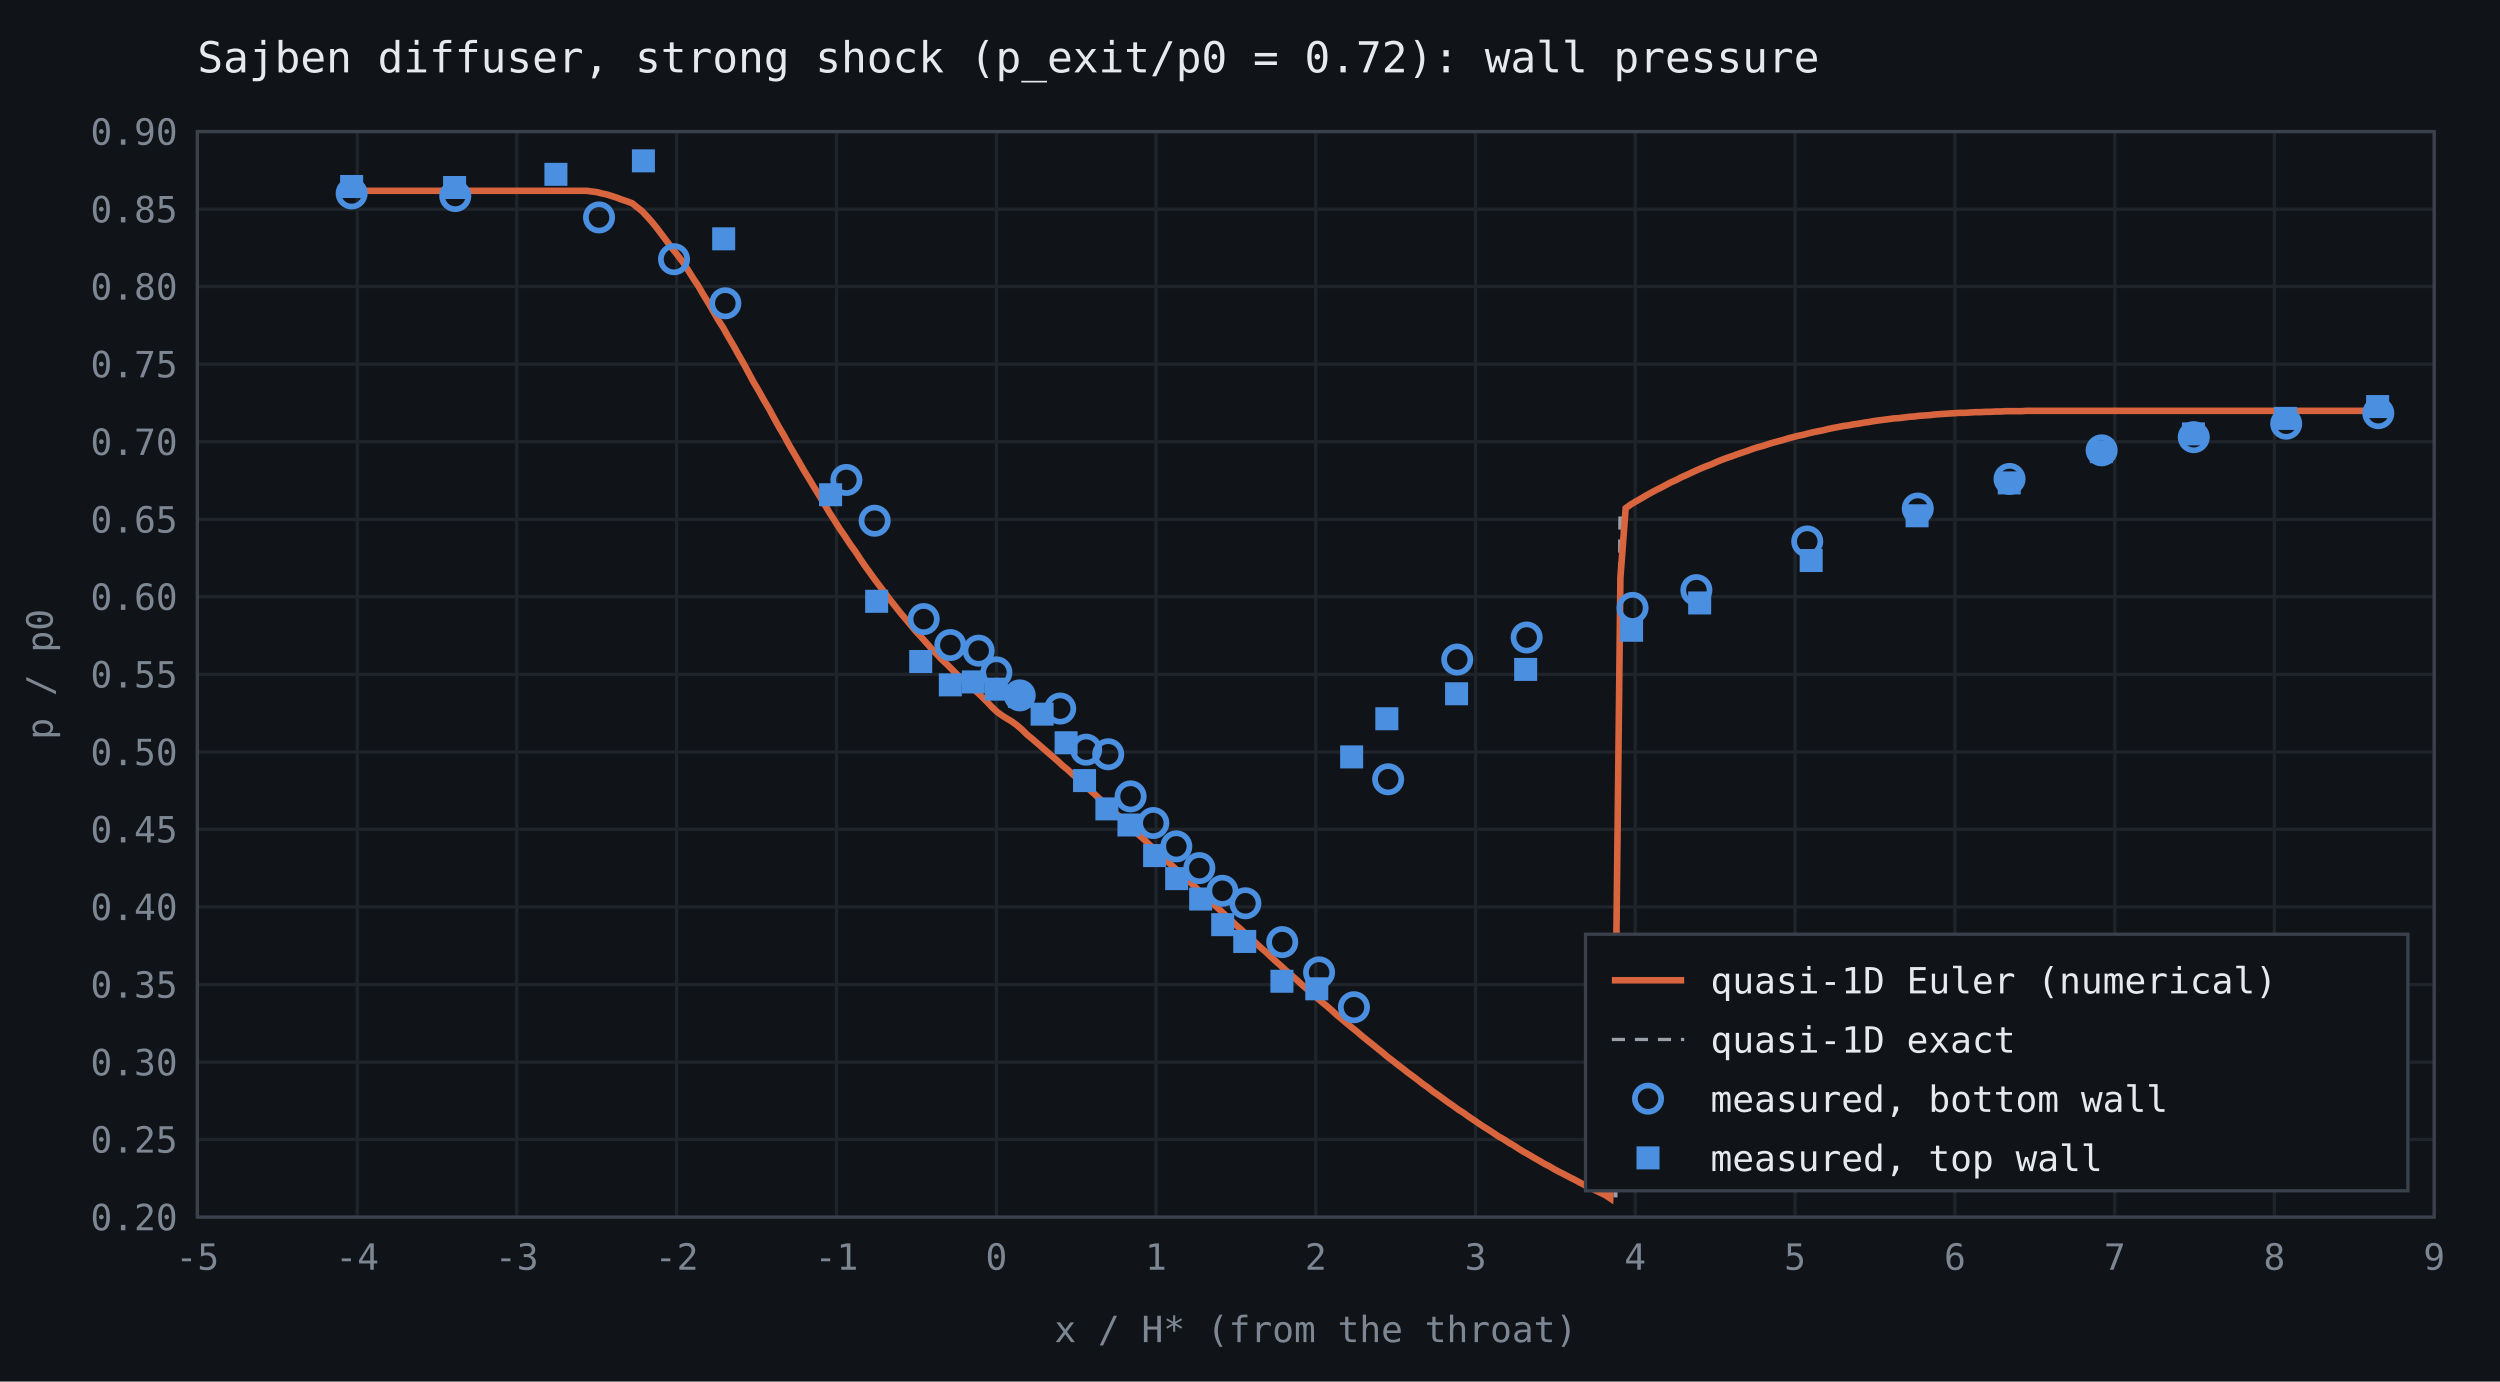
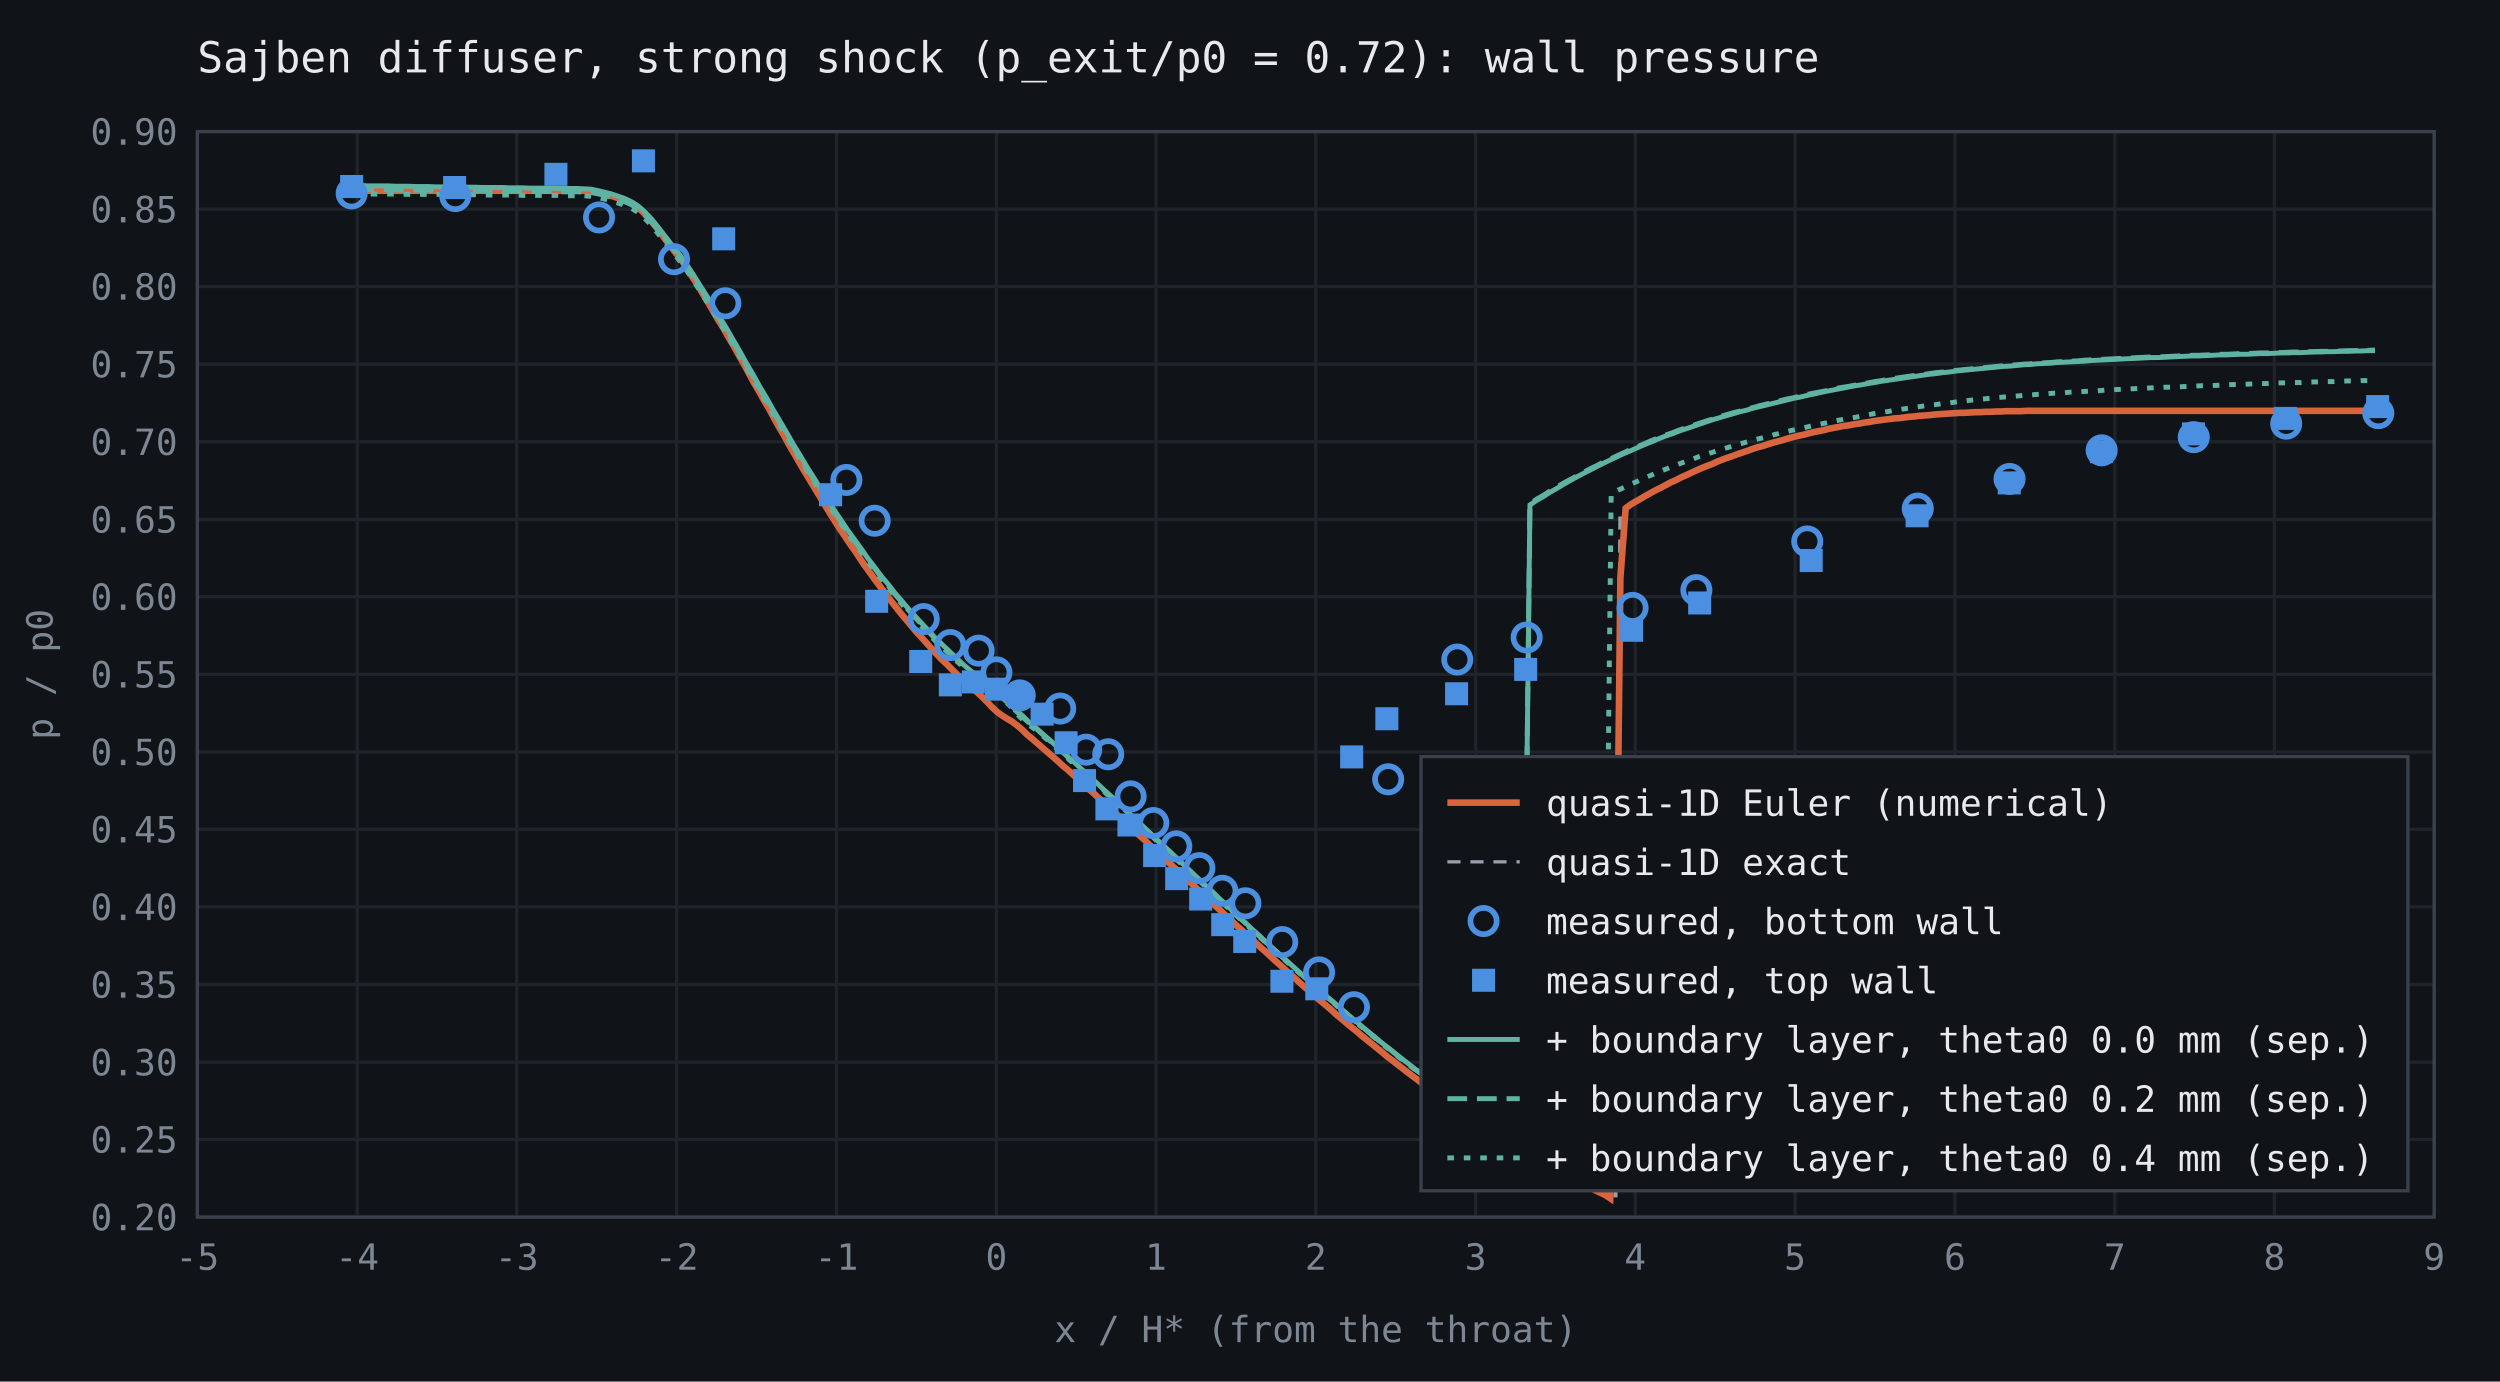
<svg xmlns="http://www.w3.org/2000/svg" width="760" height="420" font-family="ui-monospace, Menlo, monospace" font-size="11">
  <rect width="100%" height="100%" fill="#101317" />
  <text x="60" y="22" fill="#e7e9ec" font-size="13">Sajben diffuser, strong shock (p_exit/p0 = 0.72): wall pressure</text>
  <line x1="60.0" x2="60.0" y1="40" y2="370" stroke="#1f242b" />
  <text x="60.0" y="386" fill="#7d8794" text-anchor="middle">-5</text>
  <line x1="108.6" x2="108.6" y1="40" y2="370" stroke="#1f242b" />
  <text x="108.6" y="386" fill="#7d8794" text-anchor="middle">-4</text>
  <line x1="157.1" x2="157.1" y1="40" y2="370" stroke="#1f242b" />
  <text x="157.1" y="386" fill="#7d8794" text-anchor="middle">-3</text>
  <line x1="205.7" x2="205.7" y1="40" y2="370" stroke="#1f242b" />
  <text x="205.7" y="386" fill="#7d8794" text-anchor="middle">-2</text>
  <line x1="254.3" x2="254.3" y1="40" y2="370" stroke="#1f242b" />
  <text x="254.3" y="386" fill="#7d8794" text-anchor="middle">-1</text>
  <line x1="302.9" x2="302.9" y1="40" y2="370" stroke="#1f242b" />
  <text x="302.9" y="386" fill="#7d8794" text-anchor="middle">0</text>
  <line x1="351.4" x2="351.4" y1="40" y2="370" stroke="#1f242b" />
  <text x="351.4" y="386" fill="#7d8794" text-anchor="middle">1</text>
  <line x1="400.0" x2="400.0" y1="40" y2="370" stroke="#1f242b" />
  <text x="400.0" y="386" fill="#7d8794" text-anchor="middle">2</text>
  <line x1="448.6" x2="448.6" y1="40" y2="370" stroke="#1f242b" />
  <text x="448.6" y="386" fill="#7d8794" text-anchor="middle">3</text>
  <line x1="497.1" x2="497.1" y1="40" y2="370" stroke="#1f242b" />
  <text x="497.1" y="386" fill="#7d8794" text-anchor="middle">4</text>
  <line x1="545.7" x2="545.7" y1="40" y2="370" stroke="#1f242b" />
  <text x="545.7" y="386" fill="#7d8794" text-anchor="middle">5</text>
  <line x1="594.3" x2="594.3" y1="40" y2="370" stroke="#1f242b" />
  <text x="594.3" y="386" fill="#7d8794" text-anchor="middle">6</text>
  <line x1="642.9" x2="642.9" y1="40" y2="370" stroke="#1f242b" />
  <text x="642.9" y="386" fill="#7d8794" text-anchor="middle">7</text>
  <line x1="691.4" x2="691.4" y1="40" y2="370" stroke="#1f242b" />
  <text x="691.4" y="386" fill="#7d8794" text-anchor="middle">8</text>
  <line x1="740.0" x2="740.0" y1="40" y2="370" stroke="#1f242b" />
  <text x="740.0" y="386" fill="#7d8794" text-anchor="middle">9</text>
  <line x1="60" x2="740" y1="370.0" y2="370.0" stroke="#1f242b" />
  <text x="54" y="374.0" fill="#7d8794" text-anchor="end">0.20</text>
  <line x1="60" x2="740" y1="346.4" y2="346.4" stroke="#1f242b" />
  <text x="54" y="350.4" fill="#7d8794" text-anchor="end">0.25</text>
  <line x1="60" x2="740" y1="322.9" y2="322.9" stroke="#1f242b" />
  <text x="54" y="326.9" fill="#7d8794" text-anchor="end">0.30</text>
  <line x1="60" x2="740" y1="299.3" y2="299.3" stroke="#1f242b" />
  <text x="54" y="303.3" fill="#7d8794" text-anchor="end">0.35</text>
  <line x1="60" x2="740" y1="275.7" y2="275.7" stroke="#1f242b" />
  <text x="54" y="279.7" fill="#7d8794" text-anchor="end">0.40</text>
  <line x1="60" x2="740" y1="252.1" y2="252.1" stroke="#1f242b" />
  <text x="54" y="256.1" fill="#7d8794" text-anchor="end">0.45</text>
  <line x1="60" x2="740" y1="228.6" y2="228.6" stroke="#1f242b" />
  <text x="54" y="232.6" fill="#7d8794" text-anchor="end">0.50</text>
  <line x1="60" x2="740" y1="205.0" y2="205.0" stroke="#1f242b" />
  <text x="54" y="209.0" fill="#7d8794" text-anchor="end">0.55</text>
  <line x1="60" x2="740" y1="181.4" y2="181.4" stroke="#1f242b" />
  <text x="54" y="185.4" fill="#7d8794" text-anchor="end">0.60</text>
  <line x1="60" x2="740" y1="157.9" y2="157.9" stroke="#1f242b" />
  <text x="54" y="161.9" fill="#7d8794" text-anchor="end">0.65</text>
  <line x1="60" x2="740" y1="134.3" y2="134.3" stroke="#1f242b" />
  <text x="54" y="138.3" fill="#7d8794" text-anchor="end">0.70</text>
  <line x1="60" x2="740" y1="110.7" y2="110.7" stroke="#1f242b" />
  <text x="54" y="114.7" fill="#7d8794" text-anchor="end">0.75</text>
  <line x1="60" x2="740" y1="87.1" y2="87.1" stroke="#1f242b" />
  <text x="54" y="91.1" fill="#7d8794" text-anchor="end">0.80</text>
  <line x1="60" x2="740" y1="63.6" y2="63.6" stroke="#1f242b" />
  <text x="54" y="67.6" fill="#7d8794" text-anchor="end">0.85</text>
  <line x1="60" x2="740" y1="40.0" y2="40.0" stroke="#1f242b" />
  <text x="54" y="44.0" fill="#7d8794" text-anchor="end">0.90</text>
  <rect x="60" y="40" width="680" height="330" fill="none" stroke="#3a414c" />
  <text x="400" y="408" fill="#7d8794" text-anchor="middle">x / H*  (from the throat)</text>
  <text transform="translate(16 205) rotate(-90)" fill="#7d8794" text-anchor="middle">p / p0</text>
  <polyline fill="none" stroke="#98a0ab" stroke-width="1.25" stroke-dasharray="4 3" points="107.4,58.0 108.9,58.0 110.5,58.0 112.0,58.0 113.6,58.0 115.1,58.0 116.7,58.0 118.2,58.0 119.7,58.0 121.3,58.0 122.8,58.0 124.4,58.0 125.9,58.0 127.4,58.0 129.0,58.0 130.5,58.0 132.1,58.0 133.6,58.0 135.1,58.0 136.7,58.0 138.2,58.0 139.8,58.0 141.3,58.0 142.8,58.0 144.4,58.0 145.9,58.0 147.5,58.0 149.0,58.0 150.6,58.0 152.1,58.0 153.6,58.0 155.2,58.0 156.7,58.0 158.3,58.0 159.8,58.0 161.3,58.0 162.9,58.0 164.4,58.0 166.0,58.0 167.5,58.0 169.0,58.0 170.6,58.0 172.1,58.0 173.7,58.0 175.2,58.0 176.7,58.0 178.3,58.0 179.8,58.2 181.4,58.4 182.9,58.8 184.4,59.2 186.0,59.6 187.5,60.1 189.1,60.7 190.6,61.2 192.2,62.0 193.7,63.0 195.2,64.4 196.8,65.9 198.3,67.7 199.9,69.6 201.4,71.6 202.9,73.6 204.5,75.6 206.0,77.6 207.6,79.8 209.1,82.0 210.6,84.4 212.2,86.9 213.7,89.4 215.3,92.0 216.8,94.6 218.3,97.2 219.9,99.7 221.4,102.4 223.0,105.1 224.5,107.8 226.1,110.6 227.6,113.4 229.1,116.2 230.7,118.9 232.2,121.6 233.8,124.3 235.3,127.1 236.8,129.8 238.4,132.6 239.9,135.3 241.5,138.0 243.0,140.7 244.5,143.3 246.1,145.8 247.6,148.4 249.2,150.9 250.7,153.4 252.2,155.9 253.8,158.4 255.3,160.8 256.9,163.1 258.4,165.4 260.0,167.7 261.5,169.9 263.0,172.2 264.6,174.3 266.1,176.5 267.7,178.5 269.2,180.5 270.7,182.5 272.3,184.5 273.8,186.4 275.4,188.3 276.9,190.2 278.4,191.9 280.0,193.6 281.5,195.4 283.1,197.1 284.6,198.8 286.1,200.4 287.7,201.8 289.2,203.4 290.8,204.9 292.3,206.5 293.9,207.9 295.4,209.1 296.9,210.3 298.5,211.8 300.0,213.4 301.6,215.1 303.1,216.4 304.6,217.5 306.2,218.5 307.7,219.4 309.3,220.5 310.8,221.9 312.3,223.3 313.9,224.7 315.4,226.0 317.0,227.3 318.5,228.7 320.0,230.0 321.6,231.4 323.1,232.8 324.7,234.1 326.2,235.5 327.8,236.9 329.3,238.3 330.8,239.7 332.4,241.1 333.9,242.5 335.5,243.9 337.0,245.3 338.5,246.7 340.1,248.1 341.6,249.5 343.2,251.0 344.7,252.4 346.2,253.8 347.8,255.2 349.3,256.7 350.9,258.1 352.4,259.5 353.9,260.9 355.5,262.4 357.0,263.8 358.6,265.2 360.1,266.7 361.7,268.1 363.2,269.5 364.7,271.0 366.3,272.4 367.8,273.8 369.4,275.3 370.9,276.7 372.4,278.1 374.0,279.6 375.5,281.0 377.1,282.4 378.6,283.8 380.1,285.2 381.7,286.6 383.2,288.0 384.8,289.4 386.3,290.8 387.8,292.2 389.4,293.6 390.9,295.0 392.5,296.4 394.0,297.7 395.5,299.1 397.1,300.5 398.6,301.8 400.2,303.1 401.7,304.5 403.3,305.8 404.8,307.1 406.3,308.5 407.9,309.8 409.4,311.1 411.0,312.4 412.5,313.6 414.0,314.9 415.6,316.2 417.1,317.4 418.7,318.7 420.2,319.9 421.7,321.2 423.3,322.4 424.8,323.6 426.4,324.8 427.9,326.0 429.4,327.1 431.0,328.3 432.5,329.5 434.1,330.6 435.6,331.8 437.2,332.9 438.7,334.0 440.2,335.1 441.8,336.2 443.3,337.3 444.9,338.3 446.4,339.4 447.9,340.4 449.5,341.5 451.0,342.5 452.6,343.5 454.1,344.5 455.6,345.5 457.2,346.4 458.7,347.4 460.3,348.3 461.8,349.3 463.3,350.2 464.9,351.1 466.4,352.0 468.0,352.9 469.5,353.8 471.1,354.6 472.6,355.5 474.1,356.3 475.7,357.1 477.2,357.9 478.8,358.7 480.3,359.5 481.8,360.3 483.4,361.1 484.9,361.8 486.5,362.6 488.0,363.3 489.5,364.0 491.1,364.7 492.6,155.3 494.2,154.4 495.7,153.4 497.2,152.5 498.8,151.6 500.3,150.7 501.9,149.9 503.4,149.0 505.0,148.2 506.5,147.4 508.0,146.6 509.6,145.9 511.1,145.1 512.7,144.4 514.2,143.7 515.7,143.0 517.3,142.4 518.8,141.7 520.4,141.1 521.9,140.4 523.4,139.8 525.0,139.3 526.5,138.7 528.1,138.1 529.6,137.6 531.1,137.1 532.7,136.5 534.2,136.0 535.8,135.6 537.3,135.1 538.9,134.6 540.4,134.2 541.9,133.8 543.5,133.3 545.0,132.9 546.6,132.5 548.1,132.2 549.6,131.8 551.2,131.4 552.7,131.1 554.3,130.8 555.8,130.4 557.3,130.1 558.9,129.8 560.4,129.5 562.0,129.3 563.5,129.0 565.0,128.8 566.6,128.5 568.1,128.3 569.7,128.0 571.2,127.8 572.7,127.6 574.3,127.4 575.8,127.2 577.4,127.1 578.9,126.9 580.5,126.7 582.0,126.6 583.5,126.4 585.1,126.3 586.6,126.1 588.2,126.0 589.7,125.9 591.2,125.8 592.8,125.7 594.3,125.6 595.9,125.5 597.4,125.5 598.9,125.4 600.5,125.3 602.0,125.3 603.6,125.2 605.1,125.2 606.6,125.1 608.2,125.1 609.7,125.0 611.3,125.0 612.8,125.0 614.4,125.0 615.9,124.9 617.4,124.9 619.0,124.9 620.5,124.9 622.1,124.9 623.6,124.9 625.1,124.9 626.7,124.9 628.2,124.9 629.8,124.9 631.3,124.9 632.8,124.9 634.4,124.9 635.9,124.9 637.5,124.9 639.0,124.9 640.5,124.9 642.1,124.9 643.6,124.9 645.2,124.9 646.7,124.9 648.3,124.9 649.8,124.9 651.3,124.9 652.9,124.9 654.4,124.9 656.0,124.9 657.5,124.9 659.0,124.9 660.6,124.9 662.1,124.9 663.7,124.9 665.2,124.9 666.7,124.9 668.3,124.9 669.8,124.9 671.4,124.9 672.9,124.9 674.4,124.9 676.0,124.9 677.5,124.9 679.1,124.9 680.6,124.9 682.2,124.9 683.7,124.9 685.2,124.9 686.8,124.9 688.3,124.9 689.9,124.9 691.4,124.9 692.9,124.9 694.5,124.9 696.0,124.9 697.6,124.9 699.1,124.9 700.6,124.9 702.2,124.9 703.7,124.9 705.3,124.9 706.8,124.9 708.3,124.9 709.9,124.9 711.4,124.9 713.0,124.9 714.5,124.9 716.1,124.9 717.6,124.9 719.1,124.9 720.7,124.9 722.2,124.9" />
  <polyline fill="none" stroke="#d9653f" stroke-width="2" points="107.4,58.0 108.9,58.0 110.5,58.0 112.0,58.0 113.6,58.0 115.1,58.0 116.7,58.0 118.2,58.0 119.7,58.0 121.3,58.0 122.8,58.0 124.4,58.0 125.9,58.0 127.4,58.0 129.0,58.0 130.5,58.0 132.1,58.0 133.6,58.0 135.1,58.0 136.7,58.0 138.2,58.0 139.8,58.0 141.3,58.0 142.8,58.0 144.4,58.0 145.9,58.0 147.5,58.0 149.0,58.0 150.6,58.0 152.1,58.0 153.6,58.0 155.2,58.0 156.7,58.0 158.3,58.0 159.8,58.0 161.3,58.0 162.9,58.0 164.4,58.0 166.0,58.0 167.5,58.0 169.0,58.0 170.6,58.0 172.1,58.0 173.7,58.0 175.2,58.0 176.7,58.0 178.3,58.0 179.8,58.2 181.4,58.4 182.9,58.8 184.4,59.1 186.0,59.6 187.5,60.1 189.1,60.7 190.6,61.2 192.2,61.8 193.7,63.0 195.2,64.2 196.8,65.9 198.3,67.6 199.9,69.6 201.4,71.6 202.9,73.6 204.5,75.7 206.0,77.6 207.6,79.7 209.1,82.0 210.6,84.4 212.2,86.8 213.7,89.4 215.3,92.0 216.8,94.6 218.3,97.2 219.9,99.7 221.4,102.4 223.0,105.1 224.5,107.8 226.1,110.6 227.6,113.4 229.1,116.2 230.7,118.9 232.2,121.6 233.8,124.3 235.3,127.1 236.8,129.8 238.4,132.5 239.9,135.3 241.5,138.0 243.0,140.6 244.5,143.2 246.1,145.8 247.6,148.3 249.2,150.9 250.7,153.4 252.2,155.9 253.8,158.4 255.3,160.8 256.9,163.1 258.4,165.4 260.0,167.6 261.5,169.9 263.0,172.1 264.6,174.3 266.1,176.4 267.7,178.5 269.2,180.5 270.7,182.5 272.3,184.5 273.8,186.4 275.4,188.3 276.9,190.1 278.4,191.9 280.0,193.6 281.5,195.3 283.1,197.1 284.6,198.7 286.1,200.3 287.7,201.8 289.2,203.3 290.8,204.9 292.3,206.4 293.9,207.8 295.4,209.1 296.9,210.3 298.5,211.8 300.0,213.3 301.6,215.0 303.1,216.4 304.6,217.5 306.2,218.5 307.7,219.4 309.3,220.6 310.8,221.9 312.3,223.4 313.9,224.7 315.4,226.0 317.0,227.4 318.5,228.7 320.0,230.0 321.6,231.4 323.1,232.8 324.7,234.1 326.2,235.5 327.8,236.9 329.3,238.3 330.8,239.7 332.4,241.1 333.9,242.5 335.5,243.9 337.0,245.3 338.5,246.7 340.1,248.1 341.6,249.5 343.2,251.0 344.7,252.4 346.2,253.8 347.8,255.2 349.3,256.7 350.9,258.1 352.4,259.5 353.9,260.9 355.5,262.4 357.0,263.8 358.6,265.2 360.1,266.7 361.7,268.1 363.2,269.5 364.7,271.0 366.3,272.4 367.8,273.8 369.4,275.3 370.9,276.7 372.4,278.1 374.0,279.5 375.5,281.0 377.1,282.4 378.6,283.8 380.1,285.2 381.7,286.6 383.2,288.0 384.8,289.4 386.3,290.8 387.8,292.2 389.4,293.6 390.9,295.0 392.5,296.4 394.0,297.7 395.5,299.1 397.1,300.5 398.6,301.8 400.2,303.2 401.7,304.5 403.3,305.8 404.8,307.1 406.3,308.5 407.9,309.8 409.4,311.1 411.0,312.4 412.5,313.6 414.0,314.9 415.6,316.2 417.1,317.4 418.7,318.7 420.2,319.9 421.7,321.2 423.3,322.4 424.8,323.6 426.4,324.8 427.9,326.0 429.4,327.1 431.0,328.3 432.5,329.5 434.1,330.6 435.6,331.8 437.2,332.9 438.7,334.0 440.2,335.1 441.8,336.2 443.3,337.3 444.9,338.3 446.4,339.4 447.9,340.4 449.5,341.5 451.0,342.5 452.6,343.5 454.1,344.5 455.6,345.5 457.2,346.4 458.7,347.4 460.3,348.3 461.8,349.3 463.3,350.2 464.9,351.1 466.4,352.0 468.0,352.9 469.5,353.8 471.1,354.6 472.6,355.5 474.1,356.3 475.7,357.1 477.2,357.9 478.8,358.7 480.3,359.5 481.8,360.3 483.4,361.1 484.9,361.8 486.5,362.6 488.0,363.3 489.5,364.3 491.1,309.6 492.6,175.7 494.2,154.5 495.7,153.4 497.2,152.5 498.8,151.6 500.3,150.7 501.9,149.8 503.4,149.0 505.0,148.2 506.5,147.4 508.0,146.6 509.6,145.9 511.1,145.1 512.7,144.4 514.2,143.7 515.7,143.0 517.3,142.3 518.8,141.7 520.4,141.1 521.9,140.4 523.4,139.8 525.0,139.2 526.5,138.7 528.1,138.1 529.6,137.6 531.1,137.1 532.7,136.5 534.2,136.0 535.8,135.6 537.3,135.1 538.9,134.6 540.4,134.2 541.9,133.8 543.5,133.3 545.0,132.9 546.6,132.5 548.1,132.2 549.6,131.8 551.2,131.4 552.7,131.1 554.3,130.8 555.8,130.4 557.3,130.1 558.9,129.8 560.4,129.5 562.0,129.3 563.5,129.0 565.0,128.8 566.6,128.5 568.1,128.3 569.7,128.0 571.2,127.8 572.7,127.6 574.3,127.4 575.8,127.2 577.4,127.1 578.9,126.9 580.5,126.7 582.0,126.6 583.5,126.4 585.1,126.3 586.6,126.2 588.2,126.0 589.7,125.9 591.2,125.8 592.8,125.7 594.3,125.6 595.9,125.5 597.4,125.5 598.9,125.4 600.5,125.3 602.0,125.3 603.6,125.2 605.1,125.2 606.6,125.1 608.2,125.1 609.7,125.0 611.3,125.0 612.8,125.0 614.4,125.0 615.9,124.9 617.4,124.9 619.0,124.9 620.5,124.9 622.1,124.9 623.6,124.9 625.1,124.9 626.7,124.9 628.2,124.9 629.8,124.9 631.3,124.9 632.8,124.9 634.4,124.9 635.9,124.9 637.5,124.9 639.0,124.9 640.5,124.9 642.1,124.9 643.6,124.9 645.2,124.9 646.7,124.9 648.3,124.9 649.8,124.9 651.3,124.9 652.9,124.9 654.4,124.9 656.0,124.9 657.5,124.9 659.0,124.9 660.6,124.9 662.1,124.9 663.7,124.9 665.2,124.9 666.7,124.9 668.3,124.9 669.8,124.9 671.4,124.9 672.9,124.9 674.4,124.9 676.0,124.9 677.5,124.9 679.1,124.9 680.6,124.9 682.2,124.9 683.7,124.9 685.2,124.9 686.8,124.9 688.3,124.9 689.9,124.9 691.4,124.9 692.9,124.9 694.5,124.9 696.0,124.9 697.6,124.9 699.1,124.9 700.6,124.9 702.2,124.9 703.7,124.9 705.3,124.9 706.8,124.9 708.3,124.9 709.9,124.9 711.4,124.9 713.0,124.9 714.5,124.9 716.1,124.9 717.6,124.9 719.1,124.9 720.7,124.9 722.2,124.9" />
+   <polyline fill="none" stroke="#5fb3a3" stroke-width="1.5" stroke-dasharray="" points="107.7,56.3 109.7,56.4 111.8,56.5 113.8,56.5 115.9,56.5 117.9,56.5 120.0,56.6 122.0,56.6 124.1,56.6 126.2,56.7 128.2,56.7 130.3,56.7 132.3,56.8 134.4,56.8 136.4,56.8 138.5,56.9 140.5,56.9 142.6,56.9 144.6,56.9 146.7,57.0 148.8,57.0 150.8,57.0 152.9,57.0 154.9,57.1 157.0,57.1 159.0,57.1 161.1,57.2 163.1,57.2 165.2,57.2 167.2,57.2 169.3,57.3 171.4,57.3 173.4,57.3 175.5,57.3 177.5,57.4 179.6,57.5 181.6,57.9 183.7,58.4 185.7,58.9 187.8,59.6 189.8,60.3 191.9,61.3 194.0,62.6 196.0,64.4 198.1,66.6 200.1,69.1 202.2,71.8 204.2,74.4 206.3,77.0 208.3,79.8 210.4,82.9 212.4,86.1 214.5,89.4 216.6,92.8 218.6,96.2 220.7,99.5 222.7,103.0 224.8,106.6 226.8,110.2 228.9,113.8 230.9,117.4 233.0,120.9 235.0,124.5 237.1,128.0 239.2,131.6 241.2,135.1 243.3,138.5 245.3,141.9 247.4,145.2 249.4,148.5 251.5,151.7 253.5,154.9 255.6,158.0 257.6,161.0 259.7,163.9 261.8,166.8 263.8,169.7 265.9,172.4 267.9,175.1 270.0,177.6 272.0,180.2 274.1,182.6 276.1,185.0 278.2,187.3 280.2,189.5 282.3,191.7 284.3,193.9 286.4,195.9 288.5,197.9 290.5,199.8 292.6,201.8 294.6,203.5 296.7,205.2 298.7,207.1 300.8,208.8 302.8,210.5 304.9,212.1 306.9,213.9 309.0,216.0 311.1,217.8 313.1,219.8 315.2,221.5 317.2,223.3 319.3,225.1 321.3,227.0 323.4,228.8 325.4,230.7 327.5,232.6 329.5,234.5 331.6,236.4 333.7,238.3 335.7,240.2 337.8,242.1 339.8,244.0 341.9,245.9 343.9,247.9 346.0,249.8 348.0,251.7 350.1,253.7 352.1,255.6 354.2,257.5 356.3,259.5 358.3,261.4 360.4,263.4 362.4,265.3 364.5,267.3 366.5,269.2 368.6,271.1 370.6,273.1 372.7,275.0 374.7,276.9 376.8,278.9 378.9,280.8 380.9,282.7 383.0,284.6 385.0,286.5 387.1,288.4 389.1,290.2 391.2,292.1 393.2,293.9 395.3,295.8 397.3,297.6 399.4,299.4 401.5,301.3 403.5,303.1 405.6,304.8 407.6,306.6 409.7,308.4 411.7,310.1 413.8,311.8 415.8,313.5 417.9,315.2 419.9,316.9 422.0,318.5 424.1,320.2 426.1,321.8 428.2,323.4 430.2,325.0 432.3,326.5 434.3,328.1 436.4,329.6 438.4,331.1 440.5,332.6 442.5,334.0 444.6,335.5 446.7,336.9 448.7,338.3 450.8,339.7 452.8,341.0 454.9,342.4 456.9,343.7 459.0,345.0 461.0,346.3 463.1,328.6 465.1,153.5 467.2,152.1 469.3,150.9 471.3,149.6 473.4,148.4 475.4,147.2 477.5,146.0 479.5,144.9 481.6,143.8 483.6,142.8 485.7,141.7 487.7,140.7 489.8,139.7 491.9,138.7 493.9,137.8 496.0,136.9 498.0,136.0 500.1,135.1 502.1,134.3 504.2,133.4 506.2,132.6 508.3,131.9 510.3,131.1 512.4,130.4 514.5,129.7 516.5,129.0 518.6,128.3 520.6,127.6 522.7,127.0 524.7,126.4 526.8,125.8 528.8,125.2 530.9,124.7 532.9,124.1 535.0,123.6 537.1,123.1 539.1,122.6 541.2,122.1 543.2,121.6 545.3,121.1 547.3,120.7 549.4,120.2 551.4,119.8 553.5,119.3 555.5,118.9 557.6,118.5 559.7,118.1 561.7,117.7 563.8,117.3 565.8,117.0 567.9,116.6 569.9,116.3 572.0,115.9 574.0,115.6 576.1,115.3 578.1,115.0 580.2,114.7 582.3,114.4 584.3,114.1 586.4,113.8 588.4,113.6 590.5,113.3 592.5,113.1 594.6,112.8 596.6,112.6 598.7,112.4 600.7,112.2 602.8,112.0 604.9,111.8 606.9,111.6 609.0,111.4 611.0,111.3 613.1,111.1 615.1,110.9 617.2,110.8 619.2,110.6 621.3,110.5 623.3,110.4 625.4,110.2 627.5,110.1 629.5,110.0 631.6,109.9 633.6,109.8 635.7,109.6 637.7,109.5 639.8,109.4 641.8,109.3 643.9,109.2 645.9,109.1 648.0,109.0 650.0,108.9 652.1,108.8 654.2,108.7 656.2,108.7 658.3,108.6 660.3,108.5 662.4,108.4 664.4,108.3 666.5,108.2 668.5,108.2 670.6,108.1 672.6,108.0 674.7,107.9 676.8,107.9 678.8,107.8 680.9,107.7 682.9,107.7 685.0,107.6 687.0,107.5 689.1,107.5 691.1,107.4 693.2,107.3 695.2,107.3 697.3,107.2 699.4,107.2 701.4,107.1 703.5,107.0 705.5,107.0 707.6,106.9 709.6,106.9 711.7,106.8 713.7,106.8 715.8,106.7 717.8,106.7 719.9,106.6 722.0,106.6" />
+   <polyline fill="none" stroke="#5fb3a3" stroke-width="1.5" stroke-dasharray="6 3" points="107.7,57.6 109.7,57.6 111.8,57.6 113.8,57.7 115.9,57.7 117.9,57.7 120.0,57.7 122.0,57.8 124.1,57.8 126.2,57.8 128.2,57.8 130.3,57.8 132.3,57.9 134.4,57.9 136.4,57.9 138.5,57.9 140.5,58.0 142.6,58.0 144.6,58.0 146.7,58.0 148.8,58.0 150.8,58.1 152.9,58.1 154.9,58.1 157.0,58.1 159.0,58.2 161.1,58.2 163.1,58.2 165.2,58.2 167.2,58.2 169.3,58.3 171.4,58.3 173.4,58.3 175.5,58.3 177.5,58.4 179.6,58.5 181.6,58.9 183.7,59.3 185.7,59.9 187.8,60.6 189.8,61.3 191.9,62.2 194.0,63.5 196.0,65.3 198.1,67.5 200.1,70.0 202.2,72.6 204.2,75.2 206.3,77.8 208.3,80.6 210.4,83.7 212.4,86.9 214.5,90.2 216.6,93.6 218.6,96.9 220.7,100.3 222.7,103.7 224.8,107.3 226.8,110.9 228.9,114.5 230.9,118.1 233.0,121.6 235.0,125.1 237.1,128.6 239.2,132.1 241.2,135.7 243.3,139.1 245.3,142.4 247.4,145.7 249.4,149.0 251.5,152.2 253.5,155.4 255.6,158.5 257.6,161.5 259.7,164.4 261.8,167.3 263.8,170.1 265.9,172.8 267.9,175.5 270.0,178.0 272.0,180.6 274.1,183.0 276.1,185.4 278.2,187.7 280.2,189.9 282.3,192.1 284.3,194.2 286.4,196.2 288.5,198.2 290.5,200.1 292.6,202.1 294.6,203.8 296.7,205.5 298.7,207.3 300.8,209.1 302.8,210.7 304.9,212.3 306.9,214.1 309.0,216.3 311.1,218.2 313.1,220.0 315.2,221.7 317.2,223.5 319.3,225.3 321.3,227.1 323.4,229.0 325.4,230.9 327.5,232.8 329.5,234.6 331.6,236.5 333.7,238.4 335.7,240.3 337.8,242.2 339.8,244.2 341.9,246.1 343.9,248.0 346.0,250.0 348.0,251.9 350.1,253.8 352.1,255.8 354.2,257.7 356.3,259.6 358.3,261.6 360.4,263.5 362.4,265.5 364.5,267.4 366.5,269.3 368.6,271.3 370.6,273.2 372.7,275.1 374.7,277.1 376.8,279.0 378.9,280.9 380.9,282.8 383.0,284.7 385.0,286.6 387.1,288.5 389.1,290.3 391.2,292.2 393.2,294.1 395.3,295.9 397.3,297.7 399.4,299.6 401.5,301.4 403.5,303.2 405.6,304.9 407.6,306.7 409.7,308.5 411.7,310.2 413.8,311.9 415.8,313.6 417.9,315.3 419.9,317.0 422.0,318.6 424.1,320.3 426.1,321.9 428.2,323.5 430.2,325.1 432.3,326.6 434.3,328.2 436.4,329.7 438.4,331.2 440.5,332.7 442.5,334.1 444.6,335.6 446.7,337.0 448.7,338.4 450.8,339.8 452.8,341.1 454.9,342.4 456.9,343.8 459.0,345.1 461.0,346.4 463.1,329.1 465.1,153.1 467.2,151.7 469.3,150.5 471.3,149.2 473.4,148.0 475.4,146.8 477.5,145.7 479.5,144.6 481.6,143.5 483.6,142.4 485.7,141.4 487.7,140.3 489.8,139.4 491.9,138.4 493.9,137.5 496.0,136.5 498.0,135.7 500.1,134.8 502.1,133.9 504.2,133.1 506.2,132.3 508.3,131.6 510.3,130.8 512.4,130.1 514.5,129.4 516.5,128.7 518.6,128.0 520.6,127.4 522.7,126.7 524.7,126.1 526.8,125.5 528.8,125.0 530.9,124.4 532.9,123.9 535.0,123.3 537.1,122.8 539.1,122.3 541.2,121.8 543.2,121.3 545.3,120.9 547.3,120.4 549.4,119.9 551.4,119.5 553.5,119.1 555.5,118.7 557.6,118.2 559.7,117.8 561.7,117.5 563.8,117.1 565.8,116.7 567.9,116.4 569.9,116.0 572.0,115.7 574.0,115.3 576.1,115.0 578.1,114.7 580.2,114.4 582.3,114.1 584.3,113.9 586.4,113.6 588.4,113.3 590.5,113.1 592.5,112.8 594.6,112.6 596.6,112.4 598.7,112.2 600.7,112.0 602.8,111.8 604.9,111.6 606.9,111.4 609.0,111.2 611.0,111.0 613.1,110.9 615.1,110.7 617.2,110.6 619.2,110.4 621.3,110.3 623.3,110.2 625.4,110.0 627.5,109.9 629.5,109.8 631.6,109.7 633.6,109.5 635.7,109.4 637.7,109.3 639.8,109.2 641.8,109.1 643.9,109.0 645.9,108.9 648.0,108.8 650.0,108.7 652.1,108.6 654.2,108.5 656.2,108.5 658.3,108.4 660.3,108.3 662.4,108.2 664.4,108.1 666.5,108.0 668.5,108.0 670.6,107.9 672.6,107.8 674.7,107.7 676.8,107.7 678.8,107.6 680.9,107.5 682.9,107.5 685.0,107.4 687.0,107.3 689.1,107.3 691.1,107.2 693.2,107.2 695.2,107.1 697.3,107.0 699.4,107.0 701.4,106.9 703.5,106.9 705.5,106.8 707.6,106.8 709.6,106.7 711.7,106.7 713.7,106.6 715.8,106.6 717.8,106.5 719.9,106.5 722.0,106.4" />
+   <polyline fill="none" stroke="#5fb3a3" stroke-width="1.5" stroke-dasharray="2 3" points="107.7,58.9 109.7,58.9 111.8,59.0 113.8,59.0 115.9,59.0 117.9,59.0 120.0,59.0 122.0,59.0 124.1,59.1 126.2,59.1 128.2,59.1 130.3,59.1 132.3,59.1 134.4,59.1 136.4,59.2 138.5,59.2 140.5,59.2 142.6,59.2 144.6,59.2 146.7,59.3 148.8,59.3 150.8,59.3 152.9,59.3 154.9,59.3 157.0,59.3 159.0,59.4 161.1,59.4 163.1,59.4 165.2,59.4 167.2,59.4 169.3,59.4 171.4,59.5 173.4,59.5 175.5,59.5 177.5,59.5 179.6,59.7 181.6,60.0 183.7,60.5 185.7,61.1 187.8,61.7 189.8,62.4 191.9,63.3 194.0,64.6 196.0,66.4 198.1,68.6 200.1,71.1 202.2,73.7 204.2,76.3 206.3,78.9 208.3,81.6 210.4,84.7 212.4,87.8 214.5,91.1 216.6,94.5 218.6,97.8 220.7,101.2 222.7,104.6 224.8,108.2 226.8,111.7 228.9,115.3 230.9,118.9 233.0,122.4 235.0,125.9 237.1,129.4 239.2,132.9 241.2,136.4 243.3,139.9 245.3,143.2 247.4,146.4 249.4,149.7 251.5,152.9 253.5,156.1 255.6,159.2 257.6,162.1 259.7,165.1 261.8,167.9 263.8,170.8 265.9,173.5 267.9,176.1 270.0,178.7 272.0,181.2 274.1,183.6 276.1,186.0 278.2,188.3 280.2,190.5 282.3,192.7 284.3,194.8 286.4,196.8 288.5,198.7 290.5,200.7 292.6,202.6 294.6,204.3 296.7,206.0 298.7,207.8 300.8,209.6 302.8,211.2 304.9,212.8 306.9,214.4 309.0,216.9 311.1,219.0 313.1,220.6 315.2,222.1 317.2,223.9 319.3,225.7 321.3,227.6 323.4,229.4 325.4,231.3 327.5,233.2 329.5,235.0 331.6,236.9 333.7,238.8 335.7,240.7 337.8,242.6 339.8,244.5 341.9,246.4 343.9,248.4 346.0,250.3 348.0,252.2 350.1,254.1 352.1,256.1 354.2,258.0 356.3,259.9 358.3,261.9 360.4,263.8 362.4,265.8 364.5,267.7 366.5,269.6 368.6,271.6 370.6,273.5 372.7,275.4 374.7,277.3 376.8,279.2 378.9,281.1 380.9,283.0 383.0,284.9 385.0,286.8 387.1,288.7 389.1,290.6 391.2,292.4 393.2,294.3 395.3,296.1 397.3,298.0 399.4,299.8 401.5,301.6 403.5,303.4 405.6,305.1 407.6,306.9 409.7,308.7 411.7,310.4 413.8,312.1 415.8,313.8 417.9,315.5 419.9,317.2 422.0,318.8 424.1,320.5 426.1,322.1 428.2,323.7 430.2,325.2 432.3,326.8 434.3,328.3 436.4,329.9 438.4,331.4 440.5,332.8 442.5,334.3 444.6,335.7 446.7,337.1 448.7,338.5 450.8,339.9 452.8,341.3 454.9,342.6 456.9,343.9 459.0,345.2 461.0,346.4 463.1,347.7 465.1,348.9 467.2,350.1 469.3,351.3 471.3,352.4 473.4,353.6 475.4,354.7 477.5,355.8 479.5,356.8 481.6,357.9 483.6,358.9 485.7,360.0 487.7,342.0 489.8,150.1 491.9,149.0 493.9,148.1 496.0,147.1 498.0,146.2 500.1,145.2 502.1,144.4 504.2,143.5 506.2,142.7 508.3,141.9 510.3,141.1 512.4,140.3 514.5,139.6 516.5,138.8 518.6,138.1 520.6,137.5 522.7,136.8 524.7,136.2 526.8,135.6 528.8,135.0 530.9,134.4 532.9,133.8 535.0,133.3 537.1,132.8 539.1,132.2 541.2,131.7 543.2,131.2 545.3,130.7 547.3,130.3 549.4,129.8 551.4,129.3 553.5,128.9 555.5,128.5 557.6,128.0 559.7,127.6 561.7,127.2 563.8,126.9 565.8,126.5 567.9,126.1 569.9,125.7 572.0,125.4 574.0,125.1 576.1,124.7 578.1,124.4 580.2,124.1 582.3,123.8 584.3,123.5 586.4,123.2 588.4,123.0 590.5,122.7 592.5,122.5 594.6,122.2 596.6,122.0 598.7,121.7 600.7,121.5 602.8,121.3 604.9,121.1 606.9,120.9 609.0,120.7 611.0,120.6 613.1,120.4 615.1,120.2 617.2,120.1 619.2,119.9 621.3,119.8 623.3,119.6 625.4,119.5 627.5,119.4 629.5,119.2 631.6,119.1 633.6,119.0 635.7,118.9 637.7,118.8 639.8,118.6 641.8,118.5 643.9,118.4 645.9,118.3 648.0,118.2 650.0,118.1 652.1,118.0 654.2,117.9 656.2,117.8 658.3,117.7 660.3,117.7 662.4,117.6 664.4,117.5 666.5,117.4 668.5,117.3 670.6,117.2 672.6,117.2 674.7,117.1 676.8,117.0 678.8,116.9 680.9,116.9 682.9,116.8 685.0,116.7 687.0,116.6 689.1,116.6 691.1,116.5 693.2,116.4 695.2,116.4 697.3,116.3 699.4,116.3 701.4,116.2 703.5,116.1 705.5,116.1 707.6,116.0 709.6,116.0 711.7,115.9 713.7,115.8 715.8,115.8 717.8,115.7 719.9,115.7 722.0,115.6" />
  <circle cx="106.9" cy="58.8" r="4" fill="none" stroke="#4a8fe0" stroke-width="1.75" />
  <circle cx="138.4" cy="59.6" r="4" fill="none" stroke="#4a8fe0" stroke-width="1.75" />
  <circle cx="182.1" cy="66.1" r="4" fill="none" stroke="#4a8fe0" stroke-width="1.75" />
  <circle cx="204.9" cy="78.8" r="4" fill="none" stroke="#4a8fe0" stroke-width="1.75" />
  <circle cx="220.5" cy="92.2" r="4" fill="none" stroke="#4a8fe0" stroke-width="1.75" />
  <circle cx="257.3" cy="145.9" r="4" fill="none" stroke="#4a8fe0" stroke-width="1.75" />
  <circle cx="265.9" cy="158.3" r="4" fill="none" stroke="#4a8fe0" stroke-width="1.75" />
  <circle cx="280.8" cy="188.2" r="4" fill="none" stroke="#4a8fe0" stroke-width="1.75" />
  <circle cx="288.9" cy="196.1" r="4" fill="none" stroke="#4a8fe0" stroke-width="1.75" />
  <circle cx="297.5" cy="197.8" r="4" fill="none" stroke="#4a8fe0" stroke-width="1.75" />
  <circle cx="302.9" cy="204.4" r="4" fill="none" stroke="#4a8fe0" stroke-width="1.75" />
  <circle cx="310.0" cy="211.4" r="4" fill="none" stroke="#4a8fe0" stroke-width="1.75" />
  <circle cx="322.3" cy="215.4" r="4" fill="none" stroke="#4a8fe0" stroke-width="1.75" />
  <circle cx="330.2" cy="227.9" r="4" fill="none" stroke="#4a8fe0" stroke-width="1.75" />
  <circle cx="336.9" cy="229.3" r="4" fill="none" stroke="#4a8fe0" stroke-width="1.75" />
  <circle cx="343.7" cy="242.1" r="4" fill="none" stroke="#4a8fe0" stroke-width="1.75" />
  <circle cx="350.6" cy="250.2" r="4" fill="none" stroke="#4a8fe0" stroke-width="1.75" />
  <circle cx="357.6" cy="257.3" r="4" fill="none" stroke="#4a8fe0" stroke-width="1.75" />
  <circle cx="364.6" cy="263.9" r="4" fill="none" stroke="#4a8fe0" stroke-width="1.75" />
  <circle cx="371.6" cy="270.8" r="4" fill="none" stroke="#4a8fe0" stroke-width="1.75" />
  <circle cx="378.6" cy="274.6" r="4" fill="none" stroke="#4a8fe0" stroke-width="1.75" />
  <circle cx="389.8" cy="286.4" r="4" fill="none" stroke="#4a8fe0" stroke-width="1.75" />
  <circle cx="401.0" cy="295.6" r="4" fill="none" stroke="#4a8fe0" stroke-width="1.75" />
  <circle cx="411.6" cy="306.2" r="4" fill="none" stroke="#4a8fe0" stroke-width="1.75" />
  <circle cx="422.0" cy="236.9" r="4" fill="none" stroke="#4a8fe0" stroke-width="1.75" />
  <circle cx="443.0" cy="200.5" r="4" fill="none" stroke="#4a8fe0" stroke-width="1.75" />
  <circle cx="464.1" cy="193.8" r="4" fill="none" stroke="#4a8fe0" stroke-width="1.75" />
  <circle cx="496.3" cy="184.8" r="4" fill="none" stroke="#4a8fe0" stroke-width="1.75" />
  <circle cx="515.7" cy="179.4" r="4" fill="none" stroke="#4a8fe0" stroke-width="1.75" />
  <circle cx="549.4" cy="164.6" r="4" fill="none" stroke="#4a8fe0" stroke-width="1.75" />
  <circle cx="583.0" cy="154.6" r="4" fill="none" stroke="#4a8fe0" stroke-width="1.75" />
  <circle cx="610.9" cy="145.6" r="4" fill="none" stroke="#4a8fe0" stroke-width="1.75" />
  <circle cx="638.9" cy="136.9" r="4" fill="none" stroke="#4a8fe0" stroke-width="1.75" />
  <circle cx="666.9" cy="132.9" r="4" fill="none" stroke="#4a8fe0" stroke-width="1.75" />
  <circle cx="695.0" cy="128.8" r="4" fill="none" stroke="#4a8fe0" stroke-width="1.75" />
  <circle cx="723.0" cy="125.6" r="4" fill="none" stroke="#4a8fe0" stroke-width="1.75" />
  <rect x="103.4" y="53.2" width="7" height="7" fill="#4a8fe0" />
  <rect x="134.7" y="53.5" width="7" height="7" fill="#4a8fe0" />
  <rect x="165.5" y="49.5" width="7" height="7" fill="#4a8fe0" />
  <rect x="192.1" y="45.4" width="7" height="7" fill="#4a8fe0" />
  <rect x="216.5" y="69.1" width="7" height="7" fill="#4a8fe0" />
  <rect x="249.0" y="146.9" width="7" height="7" fill="#4a8fe0" />
  <rect x="263.0" y="179.3" width="7" height="7" fill="#4a8fe0" />
  <rect x="276.4" y="197.6" width="7" height="7" fill="#4a8fe0" />
  <rect x="285.4" y="204.7" width="7" height="7" fill="#4a8fe0" />
  <rect x="292.4" y="203.8" width="7" height="7" fill="#4a8fe0" />
  <rect x="299.4" y="206.0" width="7" height="7" fill="#4a8fe0" />
  <rect x="306.4" y="208.2" width="7" height="7" fill="#4a8fe0" />
  <rect x="313.3" y="213.6" width="7" height="7" fill="#4a8fe0" />
  <rect x="320.6" y="222.3" width="7" height="7" fill="#4a8fe0" />
  <rect x="326.2" y="233.8" width="7" height="7" fill="#4a8fe0" />
  <rect x="333.0" y="242.4" width="7" height="7" fill="#4a8fe0" />
  <rect x="339.7" y="247.3" width="7" height="7" fill="#4a8fe0" />
  <rect x="347.5" y="256.6" width="7" height="7" fill="#4a8fe0" />
  <rect x="354.2" y="263.6" width="7" height="7" fill="#4a8fe0" />
  <rect x="361.5" y="269.8" width="7" height="7" fill="#4a8fe0" />
  <rect x="368.2" y="277.6" width="7" height="7" fill="#4a8fe0" />
  <rect x="374.9" y="282.7" width="7" height="7" fill="#4a8fe0" />
  <rect x="386.2" y="294.8" width="7" height="7" fill="#4a8fe0" />
  <rect x="396.8" y="297.1" width="7" height="7" fill="#4a8fe0" />
  <rect x="407.4" y="226.6" width="7" height="7" fill="#4a8fe0" />
  <rect x="418.1" y="215.0" width="7" height="7" fill="#4a8fe0" />
  <rect x="439.3" y="207.4" width="7" height="7" fill="#4a8fe0" />
  <rect x="460.3" y="200.0" width="7" height="7" fill="#4a8fe0" />
  <rect x="492.5" y="188.1" width="7" height="7" fill="#4a8fe0" />
  <rect x="513.2" y="179.8" width="7" height="7" fill="#4a8fe0" />
  <rect x="547.1" y="166.9" width="7" height="7" fill="#4a8fe0" />
  <rect x="579.3" y="153.3" width="7" height="7" fill="#4a8fe0" />
  <rect x="607.3" y="143.3" width="7" height="7" fill="#4a8fe0" />
  <rect x="635.3" y="133.8" width="7" height="7" fill="#4a8fe0" />
  <rect x="663.3" y="128.4" width="7" height="7" fill="#4a8fe0" />
  <rect x="691.3" y="123.7" width="7" height="7" fill="#4a8fe0" />
  <rect x="719.3" y="120.1" width="7" height="7" fill="#4a8fe0" />
-   <rect x="482" y="284" width="250" height="78" fill="#101317" stroke="#3a414c" />
-   <line x1="490" x2="512" y1="298" y2="298" stroke="#d9653f" stroke-width="2" />
-   <text x="520" y="302" fill="#e7e9ec">quasi-1D Euler (numerical)</text>
-   <line x1="490" x2="512" y1="316" y2="316" stroke="#98a0ab" stroke-dasharray="4 3" />
-   <text x="520" y="320" fill="#e7e9ec">quasi-1D exact</text>
-   <circle cx="501" cy="334" r="4" fill="none" stroke="#4a8fe0" stroke-width="1.75" />
-   <text x="520" y="338" fill="#e7e9ec">measured, bottom wall</text>
-   <rect x="497.5" y="348.5" width="7" height="7" fill="#4a8fe0" />
-   <text x="520" y="356" fill="#e7e9ec">measured, top wall</text>
+   <rect x="432" y="230" width="300" height="132" fill="#101317" stroke="#3a414c" />
+   <line x1="440" x2="462" y1="244" y2="244" stroke="#d9653f" stroke-width="2" />
+   <text x="470" y="248" fill="#e7e9ec">quasi-1D Euler (numerical)</text>
+   <line x1="440" x2="462" y1="262" y2="262" stroke="#98a0ab" stroke-dasharray="4 3" />
+   <text x="470" y="266" fill="#e7e9ec">quasi-1D exact</text>
+   <circle cx="451" cy="280" r="4" fill="none" stroke="#4a8fe0" stroke-width="1.75" />
+   <text x="470" y="284" fill="#e7e9ec">measured, bottom wall</text>
+   <rect x="447.5" y="294.5" width="7" height="7" fill="#4a8fe0" />
+   <text x="470" y="302" fill="#e7e9ec">measured, top wall</text>
+   <line x1="440" x2="462" y1="316" y2="316" stroke="#5fb3a3" stroke-width="1.5" stroke-dasharray="" />
+   <text x="470" y="320" fill="#e7e9ec">+ boundary layer, theta0 0.0 mm (sep.)</text>
+   <line x1="440" x2="462" y1="334" y2="334" stroke="#5fb3a3" stroke-width="1.5" stroke-dasharray="6 3" />
+   <text x="470" y="338" fill="#e7e9ec">+ boundary layer, theta0 0.2 mm (sep.)</text>
+   <line x1="440" x2="462" y1="352" y2="352" stroke="#5fb3a3" stroke-width="1.5" stroke-dasharray="2 3" />
+   <text x="470" y="356" fill="#e7e9ec">+ boundary layer, theta0 0.4 mm (sep.)</text>
</svg>
